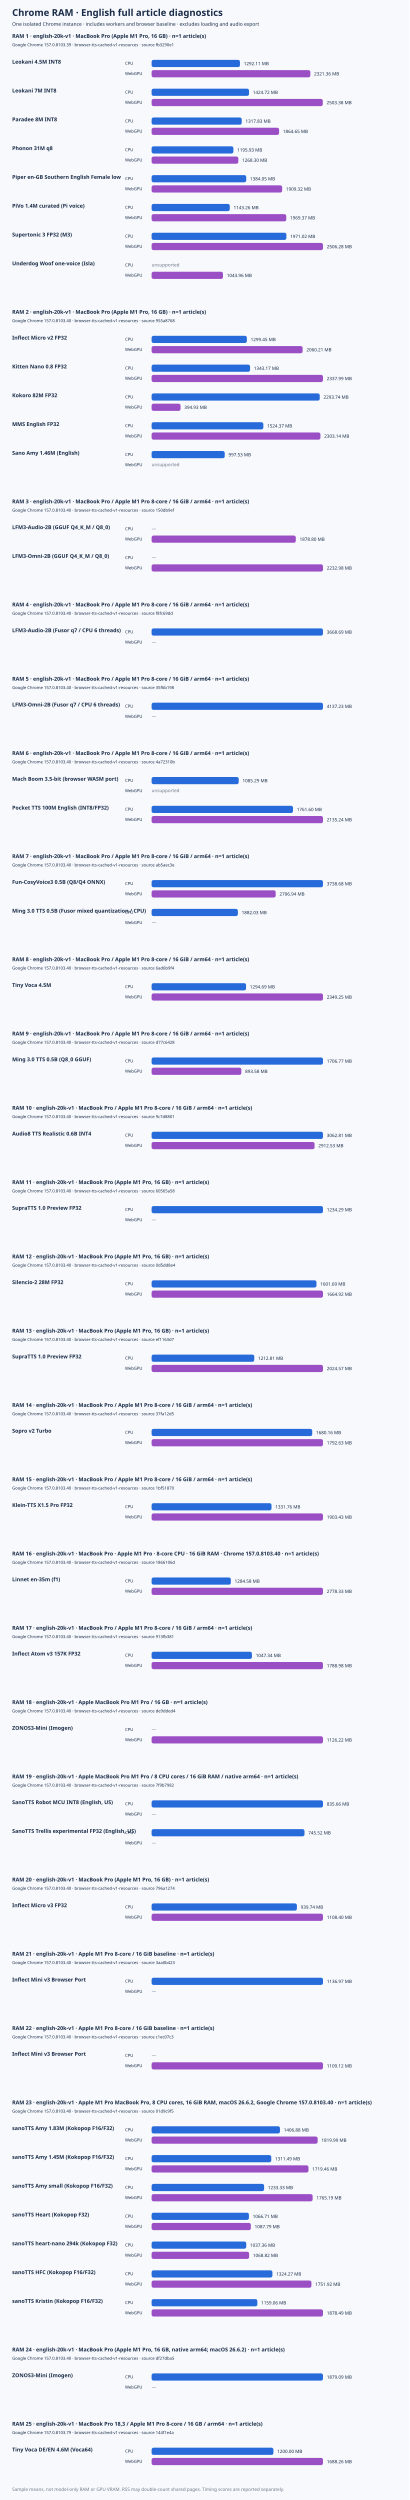
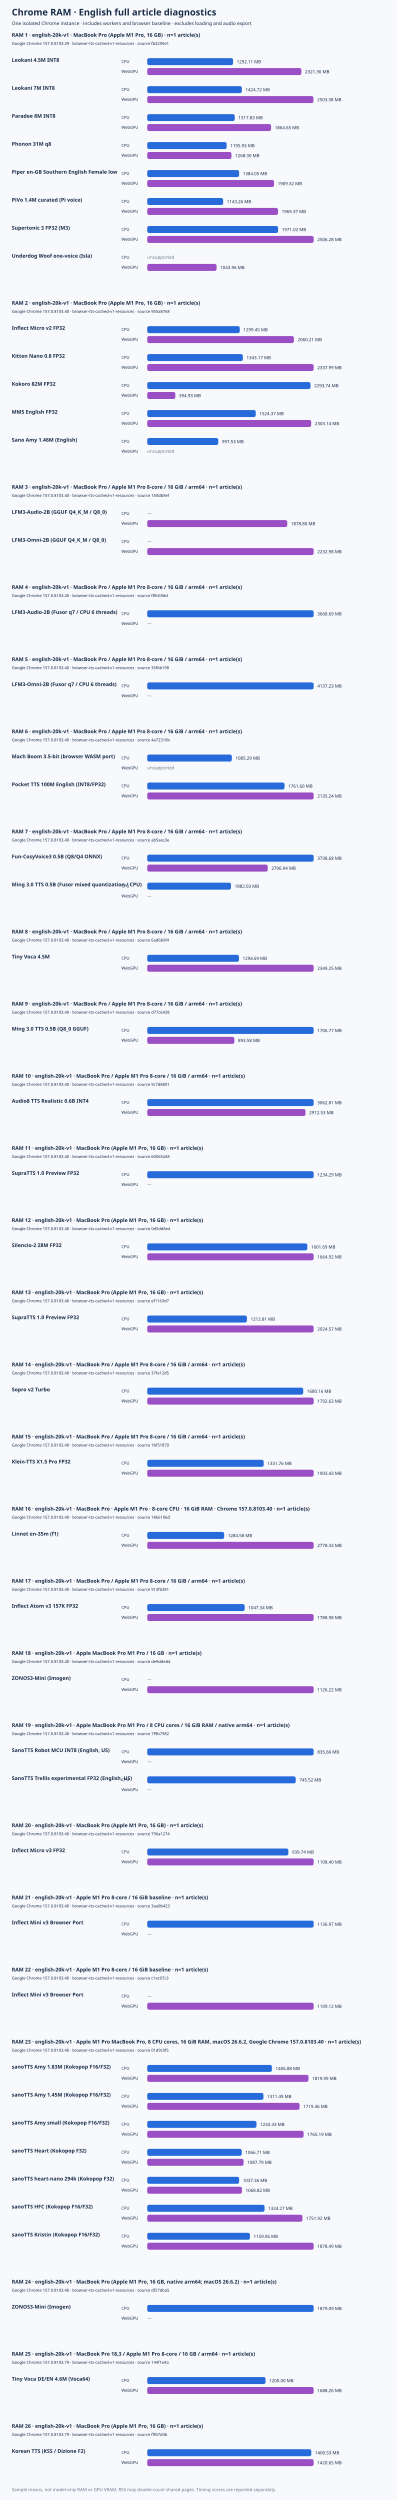
- <svg xmlns="http://www.w3.org/2000/svg" width="1080" height="6596" viewBox="0 0 1080 6596" role="img" aria-labelledby="title desc">
+ <svg xmlns="http://www.w3.org/2000/svg" width="1080" height="6792" viewBox="0 0 1080 6792" role="img" aria-labelledby="title desc">
  <rect width="100%" height="100%" fill="#f7f9fc" />
  <g font-family="system-ui,sans-serif" fill="#192b47">
    <text x="32" y="42" font-size="25" font-weight="700">Chrome RAM · English full article diagnostics</text>
    <text x="32" y="68" font-size="13">One isolated Chrome instance · includes workers and browser baseline · excludes loading and audio export</text>
    <text x="32" y="100" font-size="14" font-weight="700">RAM 1 · english-20k-v1 · MacBook Pro (Apple M1 Pro, 16 GB) · n=1 article(s)</text>
    <text x="32" y="122" font-size="11">Google Chrome 157.0.8103.39 · browser-tts-cached-v1-resources · source fb3290e1</text>
    <text x="32" y="168" font-size="14" font-weight="600">Leokani 4.5M INT8</text>
    <text x="330" y="171" font-size="11">CPU</text>
    <rect x="400" y="158" width="233.12" height="19" rx="5" fill="#276bdb" />
    <text x="643.12" y="172" font-size="12">1292.11 MB</text>
    <text x="330" y="198" font-size="11">WebGPU</text>
    <rect x="400" y="185" width="418.81" height="19" rx="5" fill="#9b4fc4" />
    <text x="828.81" y="199" font-size="12">2321.36 MB</text>
    <text x="32" y="244" font-size="14" font-weight="600">Leokani 7M INT8</text>
    <text x="330" y="247" font-size="11">CPU</text>
    <rect x="400" y="234" width="257.04" height="19" rx="5" fill="#276bdb" />
    <text x="667.04" y="248" font-size="12">1424.72 MB</text>
    <text x="330" y="274" font-size="11">WebGPU</text>
    <rect x="400" y="261" width="451.65" height="19" rx="5" fill="#9b4fc4" />
    <text x="861.65" y="275" font-size="12">2503.38 MB</text>
    <text x="32" y="320" font-size="14" font-weight="600">Paradee 8M INT8</text>
    <text x="330" y="323" font-size="11">CPU</text>
    <rect x="400" y="310" width="237.76" height="19" rx="5" fill="#276bdb" />
    <text x="647.76" y="324" font-size="12">1317.83 MB</text>
    <text x="330" y="350" font-size="11">WebGPU</text>
    <rect x="400" y="337" width="336.41" height="19" rx="5" fill="#9b4fc4" />
    <text x="746.41" y="351" font-size="12">1864.65 MB</text>
    <text x="32" y="396" font-size="14" font-weight="600">Phonon 31M q8</text>
    <text x="330" y="399" font-size="11">CPU</text>
    <rect x="400" y="386" width="215.77" height="19" rx="5" fill="#276bdb" />
    <text x="625.77" y="400" font-size="12">1195.93 MB</text>
    <text x="330" y="426" font-size="11">WebGPU</text>
    <rect x="400" y="413" width="228.82" height="19" rx="5" fill="#9b4fc4" />
    <text x="638.82" y="427" font-size="12">1268.30 MB</text>
    <text x="32" y="472" font-size="14" font-weight="600">Piper en-GB Southern English Female low</text>
    <text x="330" y="475" font-size="11">CPU</text>
    <rect x="400" y="462" width="249.71" height="19" rx="5" fill="#276bdb" />
    <text x="659.71" y="476" font-size="12">1384.05 MB</text>
    <text x="330" y="502" font-size="11">WebGPU</text>
    <rect x="400" y="489" width="344.47" height="19" rx="5" fill="#9b4fc4" />
    <text x="754.47" y="503" font-size="12">1909.32 MB</text>
    <text x="32" y="548" font-size="14" font-weight="600">PiVo 1.4M curated (Pi voice)</text>
    <text x="330" y="551" font-size="11">CPU</text>
    <rect x="400" y="538" width="206.26" height="19" rx="5" fill="#276bdb" />
    <text x="616.26" y="552" font-size="12">1143.26 MB</text>
    <text x="330" y="578" font-size="11">WebGPU</text>
    <rect x="400" y="565" width="355.31" height="19" rx="5" fill="#9b4fc4" />
    <text x="765.31" y="579" font-size="12">1969.37 MB</text>
    <text x="32" y="624" font-size="14" font-weight="600">Supertonic 3 FP32 (M3)</text>
    <text x="330" y="627" font-size="11">CPU</text>
    <rect x="400" y="614" width="355.60" height="19" rx="5" fill="#276bdb" />
    <text x="765.60" y="628" font-size="12">1971.02 MB</text>
    <text x="330" y="654" font-size="11">WebGPU</text>
    <rect x="400" y="641" width="452.17" height="19" rx="5" fill="#9b4fc4" />
    <text x="862.17" y="655" font-size="12">2506.28 MB</text>
    <text x="32" y="700" font-size="14" font-weight="600">Underdog Woof one-voice (Isla)</text>
    <text x="330" y="703" font-size="11">CPU</text>
    <text x="400" y="703" font-size="12" fill="#6c7686">unsupported</text>
    <text x="330" y="730" font-size="11">WebGPU</text>
    <rect x="400" y="717" width="188.35" height="19" rx="5" fill="#9b4fc4" />
    <text x="598.35" y="731" font-size="12">1043.96 MB</text>
    <text x="32" y="828" font-size="14" font-weight="700">RAM 2 · english-20k-v1 · MacBook Pro (Apple M1 Pro, 16 GB) · n=1 article(s)</text>
    <text x="32" y="850" font-size="11">Google Chrome 157.0.8103.40 · browser-tts-cached-v1-resources · source 955a8768</text>
    <text x="32" y="896" font-size="14" font-weight="600">Inflect Micro v2 FP32</text>
    <text x="330" y="899" font-size="11">CPU</text>
    <rect x="400" y="886" width="251.32" height="19" rx="5" fill="#276bdb" />
    <text x="661.32" y="900" font-size="12">1299.45 MB</text>
    <text x="330" y="926" font-size="11">WebGPU</text>
    <rect x="400" y="913" width="398.45" height="19" rx="5" fill="#9b4fc4" />
    <text x="808.45" y="927" font-size="12">2060.21 MB</text>
    <text x="32" y="972" font-size="14" font-weight="600">Kitten Nano 0.8 FP32</text>
    <text x="330" y="975" font-size="11">CPU</text>
    <rect x="400" y="962" width="259.77" height="19" rx="5" fill="#276bdb" />
    <text x="669.77" y="976" font-size="12">1343.17 MB</text>
    <text x="330" y="1002" font-size="11">WebGPU</text>
    <rect x="400" y="989" width="452.17" height="19" rx="5" fill="#9b4fc4" />
    <text x="862.17" y="1003" font-size="12">2337.99 MB</text>
    <text x="32" y="1048" font-size="14" font-weight="600">Kokoro 82M FP32</text>
    <text x="330" y="1051" font-size="11">CPU</text>
    <rect x="400" y="1038" width="443.61" height="19" rx="5" fill="#276bdb" />
    <text x="853.61" y="1052" font-size="12">2293.74 MB</text>
    <text x="330" y="1078" font-size="11">WebGPU</text>
    <rect x="400" y="1065" width="76.38" height="19" rx="5" fill="#9b4fc4" />
    <text x="486.38" y="1079" font-size="12">394.93 MB</text>
    <text x="32" y="1124" font-size="14" font-weight="600">MMS English FP32</text>
    <text x="330" y="1127" font-size="11">CPU</text>
    <rect x="400" y="1114" width="294.82" height="19" rx="5" fill="#276bdb" />
    <text x="704.82" y="1128" font-size="12">1524.37 MB</text>
    <text x="330" y="1154" font-size="11">WebGPU</text>
    <rect x="400" y="1141" width="445.43" height="19" rx="5" fill="#9b4fc4" />
    <text x="855.43" y="1155" font-size="12">2303.14 MB</text>
    <text x="32" y="1200" font-size="14" font-weight="600">Sano Amy 1.46M (English)</text>
    <text x="330" y="1203" font-size="11">CPU</text>
    <rect x="400" y="1190" width="192.92" height="19" rx="5" fill="#276bdb" />
    <text x="602.92" y="1204" font-size="12">997.53 MB</text>
    <text x="330" y="1230" font-size="11">WebGPU</text>
    <text x="400" y="1230" font-size="12" fill="#6c7686">unsupported</text>
    <text x="32" y="1328" font-size="14" font-weight="700">RAM 3 · english-20k-v1 · MacBook Pro / Apple M1 Pro 8-core / 16 GiB / arm64 · n=1 article(s)</text>
    <text x="32" y="1350" font-size="11">Google Chrome 157.0.8103.40 · browser-tts-cached-v1-resources · source 150db9ef</text>
    <text x="32" y="1396" font-size="14" font-weight="600">LFM3-Audio-2B (GGUF Q4_K_M / Q8_0)</text>
    <text x="330" y="1399" font-size="11">CPU</text>
    <text x="400" y="1399" font-size="12" fill="#6c7686">—</text>
    <text x="330" y="1426" font-size="11">WebGPU</text>
    <rect x="400" y="1413" width="380.45" height="19" rx="5" fill="#9b4fc4" />
    <text x="790.45" y="1427" font-size="12">1878.80 MB</text>
    <text x="32" y="1472" font-size="14" font-weight="600">LFM3-Omni-2B (GGUF Q4_K_M / Q8_0)</text>
    <text x="330" y="1475" font-size="11">CPU</text>
    <text x="400" y="1475" font-size="12" fill="#6c7686">—</text>
    <text x="330" y="1502" font-size="11">WebGPU</text>
    <rect x="400" y="1489" width="452.17" height="19" rx="5" fill="#9b4fc4" />
    <text x="862.17" y="1503" font-size="12">2232.98 MB</text>
    <text x="32" y="1600" font-size="14" font-weight="700">RAM 4 · english-20k-v1 · MacBook Pro / Apple M1 Pro 8-core / 16 GiB / arm64 · n=1 article(s)</text>
    <text x="32" y="1622" font-size="11">Google Chrome 157.0.8103.40 · browser-tts-cached-v1-resources · source f8fc69dd</text>
    <text x="32" y="1668" font-size="14" font-weight="600">LFM3-Audio-2B (Fusor q7 / CPU 6 threads)</text>
    <text x="330" y="1671" font-size="11">CPU</text>
    <rect x="400" y="1658" width="452.17" height="19" rx="5" fill="#276bdb" />
    <text x="862.17" y="1672" font-size="12">3668.69 MB</text>
    <text x="330" y="1698" font-size="11">WebGPU</text>
    <text x="400" y="1698" font-size="12" fill="#6c7686">—</text>
    <text x="32" y="1796" font-size="14" font-weight="700">RAM 5 · english-20k-v1 · MacBook Pro / Apple M1 Pro 8-core / 16 GiB / arm64 · n=1 article(s)</text>
    <text x="32" y="1818" font-size="11">Google Chrome 157.0.8103.40 · browser-tts-cached-v1-resources · source 35f6b198</text>
    <text x="32" y="1864" font-size="14" font-weight="600">LFM3-Omni-2B (Fusor q7 / CPU 6 threads)</text>
    <text x="330" y="1867" font-size="11">CPU</text>
    <rect x="400" y="1854" width="452.17" height="19" rx="5" fill="#276bdb" />
    <text x="862.17" y="1868" font-size="12">4137.23 MB</text>
    <text x="330" y="1894" font-size="11">WebGPU</text>
    <text x="400" y="1894" font-size="12" fill="#6c7686">—</text>
    <text x="32" y="1992" font-size="14" font-weight="700">RAM 6 · english-20k-v1 · MacBook Pro / Apple M1 Pro 8-core / 16 GiB / arm64 · n=1 article(s)</text>
    <text x="32" y="2014" font-size="11">Google Chrome 157.0.8103.40 · browser-tts-cached-v1-resources · source 4a72310b</text>
    <text x="32" y="2060" font-size="14" font-weight="600">Mach Boom 3.5-bit (browser WASM port)</text>
    <text x="330" y="2063" font-size="11">CPU</text>
    <rect x="400" y="2050" width="229.83" height="19" rx="5" fill="#276bdb" />
    <text x="639.83" y="2064" font-size="12">1085.29 MB</text>
    <text x="330" y="2090" font-size="11">WebGPU</text>
    <text x="400" y="2090" font-size="12" fill="#6c7686">unsupported</text>
    <text x="32" y="2136" font-size="14" font-weight="600">Pocket TTS 100M English (INT8/FP32)</text>
    <text x="330" y="2139" font-size="11">CPU</text>
    <rect x="400" y="2126" width="373.05" height="19" rx="5" fill="#276bdb" />
    <text x="783.05" y="2140" font-size="12">1761.60 MB</text>
    <text x="330" y="2166" font-size="11">WebGPU</text>
    <rect x="400" y="2153" width="452.17" height="19" rx="5" fill="#9b4fc4" />
    <text x="862.17" y="2167" font-size="12">2135.24 MB</text>
    <text x="32" y="2264" font-size="14" font-weight="700">RAM 7 · english-20k-v1 · MacBook Pro / Apple M1 Pro 8-core / 16 GiB / arm64 · n=1 article(s)</text>
    <text x="32" y="2286" font-size="11">Google Chrome 157.0.8103.40 · browser-tts-cached-v1-resources · source ab5aec3e</text>
    <text x="32" y="2332" font-size="14" font-weight="600">Fun-CosyVoice3 0.5B (Q8/Q4 ONNX)</text>
    <text x="330" y="2335" font-size="11">CPU</text>
    <rect x="400" y="2322" width="452.17" height="19" rx="5" fill="#276bdb" />
    <text x="862.17" y="2336" font-size="12">3738.68 MB</text>
    <text x="330" y="2362" font-size="11">WebGPU</text>
    <rect x="400" y="2349" width="327.39" height="19" rx="5" fill="#9b4fc4" />
    <text x="737.39" y="2363" font-size="12">2706.94 MB</text>
    <text x="32" y="2408" font-size="14" font-weight="600">Ming 3.0 TTS 0.5B (Fusor mixed quantization / CPU)</text>
    <text x="330" y="2411" font-size="11">CPU</text>
    <rect x="400" y="2398" width="227.62" height="19" rx="5" fill="#276bdb" />
    <text x="637.62" y="2412" font-size="12">1882.03 MB</text>
    <text x="330" y="2438" font-size="11">WebGPU</text>
    <text x="400" y="2438" font-size="12" fill="#6c7686">—</text>
    <text x="32" y="2536" font-size="14" font-weight="700">RAM 8 · english-20k-v1 · MacBook Pro / Apple M1 Pro 8-core / 16 GiB / arm64 · n=1 article(s)</text>
    <text x="32" y="2558" font-size="11">Google Chrome 157.0.8103.40 · browser-tts-cached-v1-resources · source 6ad6b9f4</text>
    <text x="32" y="2604" font-size="14" font-weight="600">Tiny Voca 4.5M</text>
    <text x="330" y="2607" font-size="11">CPU</text>
    <rect x="400" y="2594" width="249.20" height="19" rx="5" fill="#276bdb" />
    <text x="659.20" y="2608" font-size="12">1294.69 MB</text>
    <text x="330" y="2634" font-size="11">WebGPU</text>
    <rect x="400" y="2621" width="452.17" height="19" rx="5" fill="#9b4fc4" />
    <text x="862.17" y="2635" font-size="12">2349.25 MB</text>
    <text x="32" y="2732" font-size="14" font-weight="700">RAM 9 · english-20k-v1 · MacBook Pro / Apple M1 Pro 8-core / 16 GiB / arm64 · n=1 article(s)</text>
    <text x="32" y="2754" font-size="11">Google Chrome 157.0.8103.40 · browser-tts-cached-v1-resources · source d77c6428</text>
    <text x="32" y="2800" font-size="14" font-weight="600">Ming 3.0 TTS 0.5B (Q8_0 GGUF)</text>
    <text x="330" y="2803" font-size="11">CPU</text>
    <rect x="400" y="2790" width="452.17" height="19" rx="5" fill="#276bdb" />
    <text x="862.17" y="2804" font-size="12">1706.77 MB</text>
    <text x="330" y="2830" font-size="11">WebGPU</text>
    <rect x="400" y="2817" width="236.74" height="19" rx="5" fill="#9b4fc4" />
    <text x="646.74" y="2831" font-size="12">893.58 MB</text>
    <text x="32" y="2928" font-size="14" font-weight="700">RAM 10 · english-20k-v1 · MacBook Pro / Apple M1 Pro 8-core / 16 GiB / arm64 · n=1 article(s)</text>
    <text x="32" y="2950" font-size="11">Google Chrome 157.0.8103.40 · browser-tts-cached-v1-resources · source 9c7d8801</text>
    <text x="32" y="2996" font-size="14" font-weight="600">Audio8 TTS Realistic 0.6B INT4</text>
    <text x="330" y="2999" font-size="11">CPU</text>
    <rect x="400" y="2986" width="452.17" height="19" rx="5" fill="#276bdb" />
    <text x="862.17" y="3000" font-size="12">3062.81 MB</text>
    <text x="330" y="3026" font-size="11">WebGPU</text>
    <rect x="400" y="3013" width="429.99" height="19" rx="5" fill="#9b4fc4" />
    <text x="839.99" y="3027" font-size="12">2912.53 MB</text>
    <text x="32" y="3124" font-size="14" font-weight="700">RAM 11 · english-20k-v1 · MacBook Pro (Apple M1 Pro, 16 GB) · n=1 article(s)</text>
    <text x="32" y="3146" font-size="11">Google Chrome 157.0.8103.40 · browser-tts-cached-v1-resources · source 60565a58</text>
    <text x="32" y="3192" font-size="14" font-weight="600">SupraTTS 1.0 Preview FP32</text>
    <text x="330" y="3195" font-size="11">CPU</text>
    <rect x="400" y="3182" width="452.17" height="19" rx="5" fill="#276bdb" />
    <text x="862.17" y="3196" font-size="12">1234.29 MB</text>
    <text x="330" y="3222" font-size="11">WebGPU</text>
    <text x="400" y="3222" font-size="12" fill="#6c7686">—</text>
    <text x="32" y="3320" font-size="14" font-weight="700">RAM 12 · english-20k-v1 · MacBook Pro (Apple M1 Pro, 16 GB) · n=1 article(s)</text>
    <text x="32" y="3342" font-size="11">Google Chrome 157.0.8103.40 · browser-tts-cached-v1-resources · source 0d5dd8e4</text>
    <text x="32" y="3388" font-size="14" font-weight="600">Silencio-2 28M FP32</text>
    <text x="330" y="3391" font-size="11">CPU</text>
    <rect x="400" y="3378" width="435.00" height="19" rx="5" fill="#276bdb" />
    <text x="845.00" y="3392" font-size="12">1601.69 MB</text>
    <text x="330" y="3418" font-size="11">WebGPU</text>
    <rect x="400" y="3405" width="452.17" height="19" rx="5" fill="#9b4fc4" />
    <text x="862.17" y="3419" font-size="12">1664.92 MB</text>
    <text x="32" y="3516" font-size="14" font-weight="700">RAM 13 · english-20k-v1 · MacBook Pro (Apple M1 Pro, 16 GB) · n=1 article(s)</text>
    <text x="32" y="3538" font-size="11">Google Chrome 157.0.8103.40 · browser-tts-cached-v1-resources · source ef1163d7</text>
    <text x="32" y="3584" font-size="14" font-weight="600">SupraTTS 1.0 Preview FP32</text>
    <text x="330" y="3587" font-size="11">CPU</text>
    <rect x="400" y="3574" width="270.87" height="19" rx="5" fill="#276bdb" />
    <text x="680.87" y="3588" font-size="12">1212.81 MB</text>
    <text x="330" y="3614" font-size="11">WebGPU</text>
    <rect x="400" y="3601" width="452.17" height="19" rx="5" fill="#9b4fc4" />
    <text x="862.17" y="3615" font-size="12">2024.57 MB</text>
    <text x="32" y="3712" font-size="14" font-weight="700">RAM 14 · english-20k-v1 · MacBook Pro / Apple M1 Pro 8-core / 16 GiB / arm64 · n=1 article(s)</text>
    <text x="32" y="3734" font-size="11">Google Chrome 157.0.8103.40 · browser-tts-cached-v1-resources · source 37fa12d5</text>
    <text x="32" y="3780" font-size="14" font-weight="600">Sopro v2 Turbo</text>
    <text x="330" y="3783" font-size="11">CPU</text>
    <rect x="400" y="3770" width="423.80" height="19" rx="5" fill="#276bdb" />
    <text x="833.80" y="3784" font-size="12">1680.16 MB</text>
    <text x="330" y="3810" font-size="11">WebGPU</text>
    <rect x="400" y="3797" width="452.17" height="19" rx="5" fill="#9b4fc4" />
    <text x="862.17" y="3811" font-size="12">1792.63 MB</text>
    <text x="32" y="3908" font-size="14" font-weight="700">RAM 15 · english-20k-v1 · MacBook Pro / Apple M1 Pro 8-core / 16 GiB / arm64 · n=1 article(s)</text>
    <text x="32" y="3930" font-size="11">Google Chrome 157.0.8103.40 · browser-tts-cached-v1-resources · source 1bf51870</text>
    <text x="32" y="3976" font-size="14" font-weight="600">Klein-TTS X1.5 Pro FP32</text>
    <text x="330" y="3979" font-size="11">CPU</text>
    <rect x="400" y="3966" width="316.37" height="19" rx="5" fill="#276bdb" />
    <text x="726.37" y="3980" font-size="12">1331.76 MB</text>
    <text x="330" y="4006" font-size="11">WebGPU</text>
    <rect x="400" y="3993" width="452.17" height="19" rx="5" fill="#9b4fc4" />
    <text x="862.17" y="4007" font-size="12">1903.43 MB</text>
    <text x="32" y="4104" font-size="14" font-weight="700">RAM 16 · english-20k-v1 · MacBook Pro · Apple M1 Pro · 8-core CPU · 16 GiB RAM · Chrome 157.0.8103.40 · n=1 article(s)</text>
    <text x="32" y="4126" font-size="11">Google Chrome 157.0.8103.40 · browser-tts-cached-v1-resources · source 1866106d</text>
    <text x="32" y="4172" font-size="14" font-weight="600">Linnet en-35m (f1)</text>
    <text x="330" y="4175" font-size="11">CPU</text>
    <rect x="400" y="4162" width="209.07" height="19" rx="5" fill="#276bdb" />
    <text x="619.07" y="4176" font-size="12">1284.58 MB</text>
    <text x="330" y="4202" font-size="11">WebGPU</text>
    <rect x="400" y="4189" width="452.17" height="19" rx="5" fill="#9b4fc4" />
    <text x="862.17" y="4203" font-size="12">2778.33 MB</text>
    <text x="32" y="4300" font-size="14" font-weight="700">RAM 17 · english-20k-v1 · MacBook Pro / Apple M1 Pro 8-core / 16 GiB / arm64 · n=1 article(s)</text>
    <text x="32" y="4322" font-size="11">Google Chrome 157.0.8103.40 · browser-tts-cached-v1-resources · source 913fb381</text>
    <text x="32" y="4368" font-size="14" font-weight="600">Inflect Atom v3 157K FP32</text>
    <text x="330" y="4371" font-size="11">CPU</text>
    <rect x="400" y="4358" width="264.72" height="19" rx="5" fill="#276bdb" />
    <text x="674.72" y="4372" font-size="12">1047.34 MB</text>
    <text x="330" y="4398" font-size="11">WebGPU</text>
    <rect x="400" y="4385" width="452.17" height="19" rx="5" fill="#9b4fc4" />
    <text x="862.17" y="4399" font-size="12">1788.98 MB</text>
    <text x="32" y="4496" font-size="14" font-weight="700">RAM 18 · english-20k-v1 · Apple MacBook Pro M1 Pro / 16 GB · n=1 article(s)</text>
    <text x="32" y="4518" font-size="11">Google Chrome 157.0.8103.40 · browser-tts-cached-v1-resources · source de9dded4</text>
    <text x="32" y="4564" font-size="14" font-weight="600">ZONOS3-Mini (Imogen)</text>
    <text x="330" y="4567" font-size="11">CPU</text>
    <text x="400" y="4567" font-size="12" fill="#6c7686">—</text>
    <text x="330" y="4594" font-size="11">WebGPU</text>
    <rect x="400" y="4581" width="452.17" height="19" rx="5" fill="#9b4fc4" />
    <text x="862.17" y="4595" font-size="12">1126.22 MB</text>
    <text x="32" y="4692" font-size="14" font-weight="700">RAM 19 · english-20k-v1 · Apple MacBook Pro M1 Pro / 8 CPU cores / 16 GiB RAM / native arm64 · n=1 article(s)</text>
    <text x="32" y="4714" font-size="11">Google Chrome 157.0.8103.40 · browser-tts-cached-v1-resources · source 7f9b7982</text>
    <text x="32" y="4760" font-size="14" font-weight="600">SanoTTS Robot MCU INT8 (English, US)</text>
    <text x="330" y="4763" font-size="11">CPU</text>
    <rect x="400" y="4750" width="452.17" height="19" rx="5" fill="#276bdb" />
    <text x="862.17" y="4764" font-size="12">835.66 MB</text>
    <text x="330" y="4790" font-size="11">WebGPU</text>
    <text x="400" y="4790" font-size="12" fill="#6c7686">—</text>
    <text x="32" y="4836" font-size="14" font-weight="600">SanoTTS Trellis experimental FP32 (English, US)</text>
    <text x="330" y="4839" font-size="11">CPU</text>
    <rect x="400" y="4826" width="403.40" height="19" rx="5" fill="#276bdb" />
    <text x="813.40" y="4840" font-size="12">745.52 MB</text>
    <text x="330" y="4866" font-size="11">WebGPU</text>
    <text x="400" y="4866" font-size="12" fill="#6c7686">—</text>
    <text x="32" y="4964" font-size="14" font-weight="700">RAM 20 · english-20k-v1 · MacBook Pro (Apple M1 Pro, 16 GB) · n=1 article(s)</text>
    <text x="32" y="4986" font-size="11">Google Chrome 157.0.8103.40 · browser-tts-cached-v1-resources · source 796a1274</text>
    <text x="32" y="5032" font-size="14" font-weight="600">Inflect Micro v3 FP32</text>
    <text x="330" y="5035" font-size="11">CPU</text>
    <rect x="400" y="5022" width="383.37" height="19" rx="5" fill="#276bdb" />
    <text x="793.37" y="5036" font-size="12">939.74 MB</text>
    <text x="330" y="5062" font-size="11">WebGPU</text>
    <rect x="400" y="5049" width="452.17" height="19" rx="5" fill="#9b4fc4" />
    <text x="862.17" y="5063" font-size="12">1108.40 MB</text>
    <text x="32" y="5160" font-size="14" font-weight="700">RAM 21 · english-20k-v1 · Apple M1 Pro 8-core / 16 GiB baseline · n=1 article(s)</text>
    <text x="32" y="5182" font-size="11">Google Chrome 157.0.8103.40 · browser-tts-cached-v1-resources · source 3aa0b423</text>
    <text x="32" y="5228" font-size="14" font-weight="600">Inflect Mini v3 Browser Port</text>
    <text x="330" y="5231" font-size="11">CPU</text>
    <rect x="400" y="5218" width="452.17" height="19" rx="5" fill="#276bdb" />
    <text x="862.17" y="5232" font-size="12">1136.97 MB</text>
    <text x="330" y="5258" font-size="11">WebGPU</text>
    <text x="400" y="5258" font-size="12" fill="#6c7686">—</text>
    <text x="32" y="5356" font-size="14" font-weight="700">RAM 22 · english-20k-v1 · Apple M1 Pro 8-core / 16 GiB baseline · n=1 article(s)</text>
    <text x="32" y="5378" font-size="11">Google Chrome 157.0.8103.40 · browser-tts-cached-v1-resources · source c1ec07c3</text>
    <text x="32" y="5424" font-size="14" font-weight="600">Inflect Mini v3 Browser Port</text>
    <text x="330" y="5427" font-size="11">CPU</text>
    <text x="400" y="5427" font-size="12" fill="#6c7686">—</text>
    <text x="330" y="5454" font-size="11">WebGPU</text>
    <rect x="400" y="5441" width="452.17" height="19" rx="5" fill="#9b4fc4" />
    <text x="862.17" y="5455" font-size="12">1109.12 MB</text>
    <text x="32" y="5552" font-size="14" font-weight="700">RAM 23 · english-20k-v1 · Apple M1 Pro MacBook Pro, 8 CPU cores, 16 GiB RAM, macOS 26.6.2, Google Chrome 157.0.8103.40 · n=1 article(s)</text>
    <text x="32" y="5574" font-size="11">Google Chrome 157.0.8103.40 · browser-tts-cached-v1-resources · source 01d9c9f5</text>
    <text x="32" y="5620" font-size="14" font-weight="600">sanoTTS Amy 1.83M (Kokopop F16/F32)</text>
    <text x="330" y="5623" font-size="11">CPU</text>
    <rect x="400" y="5610" width="338.65" height="19" rx="5" fill="#276bdb" />
    <text x="748.65" y="5624" font-size="12">1406.88 MB</text>
    <text x="330" y="5650" font-size="11">WebGPU</text>
    <rect x="400" y="5637" width="438.09" height="19" rx="5" fill="#9b4fc4" />
    <text x="848.09" y="5651" font-size="12">1819.99 MB</text>
    <text x="32" y="5696" font-size="14" font-weight="600">sanoTTS Amy 1.45M (Kokopop F16/F32)</text>
    <text x="330" y="5699" font-size="11">CPU</text>
    <rect x="400" y="5686" width="315.69" height="19" rx="5" fill="#276bdb" />
    <text x="725.69" y="5700" font-size="12">1311.49 MB</text>
    <text x="330" y="5726" font-size="11">WebGPU</text>
    <rect x="400" y="5713" width="413.89" height="19" rx="5" fill="#9b4fc4" />
    <text x="823.89" y="5727" font-size="12">1719.46 MB</text>
    <text x="32" y="5772" font-size="14" font-weight="600">sanoTTS Amy small (Kokopop F16/F32)</text>
    <text x="330" y="5775" font-size="11">CPU</text>
    <rect x="400" y="5762" width="296.88" height="19" rx="5" fill="#276bdb" />
    <text x="706.88" y="5776" font-size="12">1233.33 MB</text>
    <text x="330" y="5802" font-size="11">WebGPU</text>
    <rect x="400" y="5789" width="424.90" height="19" rx="5" fill="#9b4fc4" />
    <text x="834.90" y="5803" font-size="12">1765.19 MB</text>
    <text x="32" y="5848" font-size="14" font-weight="600">sanoTTS Heart (Kokopop F32)</text>
    <text x="330" y="5851" font-size="11">CPU</text>
    <rect x="400" y="5838" width="256.77" height="19" rx="5" fill="#276bdb" />
    <text x="666.77" y="5852" font-size="12">1066.71 MB</text>
    <text x="330" y="5878" font-size="11">WebGPU</text>
    <rect x="400" y="5865" width="261.84" height="19" rx="5" fill="#9b4fc4" />
    <text x="671.84" y="5879" font-size="12">1087.79 MB</text>
    <text x="32" y="5924" font-size="14" font-weight="600">sanoTTS heart-nano 294k (Kokopop F32)</text>
    <text x="330" y="5927" font-size="11">CPU</text>
    <rect x="400" y="5914" width="249.70" height="19" rx="5" fill="#276bdb" />
    <text x="659.70" y="5928" font-size="12">1037.36 MB</text>
    <text x="330" y="5954" font-size="11">WebGPU</text>
    <rect x="400" y="5941" width="257.28" height="19" rx="5" fill="#9b4fc4" />
    <text x="667.28" y="5955" font-size="12">1068.82 MB</text>
    <text x="32" y="6000" font-size="14" font-weight="600">sanoTTS HFC (Kokopop F16/F32)</text>
    <text x="330" y="6003" font-size="11">CPU</text>
    <rect x="400" y="5990" width="318.77" height="19" rx="5" fill="#276bdb" />
    <text x="728.77" y="6004" font-size="12">1324.27 MB</text>
    <text x="330" y="6030" font-size="11">WebGPU</text>
    <rect x="400" y="6017" width="421.71" height="19" rx="5" fill="#9b4fc4" />
    <text x="831.71" y="6031" font-size="12">1751.92 MB</text>
    <text x="32" y="6076" font-size="14" font-weight="600">sanoTTS Kristin (Kokopop F16/F32)</text>
    <text x="330" y="6079" font-size="11">CPU</text>
    <rect x="400" y="6066" width="279.00" height="19" rx="5" fill="#276bdb" />
    <text x="689.00" y="6080" font-size="12">1159.06 MB</text>
    <text x="330" y="6106" font-size="11">WebGPU</text>
    <rect x="400" y="6093" width="452.17" height="19" rx="5" fill="#9b4fc4" />
    <text x="862.17" y="6107" font-size="12">1878.49 MB</text>
    <text x="32" y="6204" font-size="14" font-weight="700">RAM 24 · english-20k-v1 · MacBook Pro (Apple M1 Pro, 16 GB, native arm64; macOS 26.6.2) · n=1 article(s)</text>
    <text x="32" y="6226" font-size="11">Google Chrome 157.0.8103.40 · browser-tts-cached-v1-resources · source df27dba5</text>
    <text x="32" y="6272" font-size="14" font-weight="600">ZONOS3-Mini (Imogen)</text>
    <text x="330" y="6275" font-size="11">CPU</text>
    <rect x="400" y="6262" width="452.17" height="19" rx="5" fill="#276bdb" />
    <text x="862.17" y="6276" font-size="12">1879.09 MB</text>
    <text x="330" y="6302" font-size="11">WebGPU</text>
    <text x="400" y="6302" font-size="12" fill="#6c7686">—</text>
    <text x="32" y="6400" font-size="14" font-weight="700">RAM 25 · english-20k-v1 · MacBook Pro 18,3 / Apple M1 Pro 8-core / 16 GB / arm64 · n=1 article(s)</text>
    <text x="32" y="6422" font-size="11">Google Chrome 157.0.8103.79 · browser-tts-cached-v1-resources · source 144f1e4a</text>
    <text x="32" y="6468" font-size="14" font-weight="600">Tiny Voca DE/EN 4.6M (Voca64)</text>
    <text x="330" y="6471" font-size="11">CPU</text>
    <rect x="400" y="6458" width="321.40" height="19" rx="5" fill="#276bdb" />
    <text x="731.40" y="6472" font-size="12">1200.00 MB</text>
    <text x="330" y="6498" font-size="11">WebGPU</text>
    <rect x="400" y="6485" width="452.17" height="19" rx="5" fill="#9b4fc4" />
    <text x="862.17" y="6499" font-size="12">1688.26 MB</text>
-     <text x="32" y="6572" font-size="12" fill="#6c7686">Sample means, not model-only RAM or GPU VRAM. RSS may double-count shared pages. Timing scores are reported separately.</text>
+     <text x="32" y="6596" font-size="14" font-weight="700">RAM 26 · english-20k-v1 · MacBook Pro (Apple M1 Pro, 16 GB) · n=1 article(s)</text>
+     <text x="32" y="6618" font-size="11">Google Chrome 157.0.8103.79 · browser-tts-cached-v1-resources · source fff67d3b</text>
+     <text x="32" y="6664" font-size="14" font-weight="600">Korean TTS (KSS / Dizione F2)</text>
+     <text x="330" y="6667" font-size="11">CPU</text>
+     <rect x="400" y="6654" width="445.77" height="19" rx="5" fill="#276bdb" />
+     <text x="855.77" y="6668" font-size="12">1400.53 MB</text>
+     <text x="330" y="6694" font-size="11">WebGPU</text>
+     <rect x="400" y="6681" width="452.17" height="19" rx="5" fill="#9b4fc4" />
+     <text x="862.17" y="6695" font-size="12">1420.65 MB</text>
+     <text x="32" y="6768" font-size="12" fill="#6c7686">Sample means, not model-only RAM or GPU VRAM. RSS may double-count shared pages. Timing scores are reported separately.</text>
  </g>
</svg>
